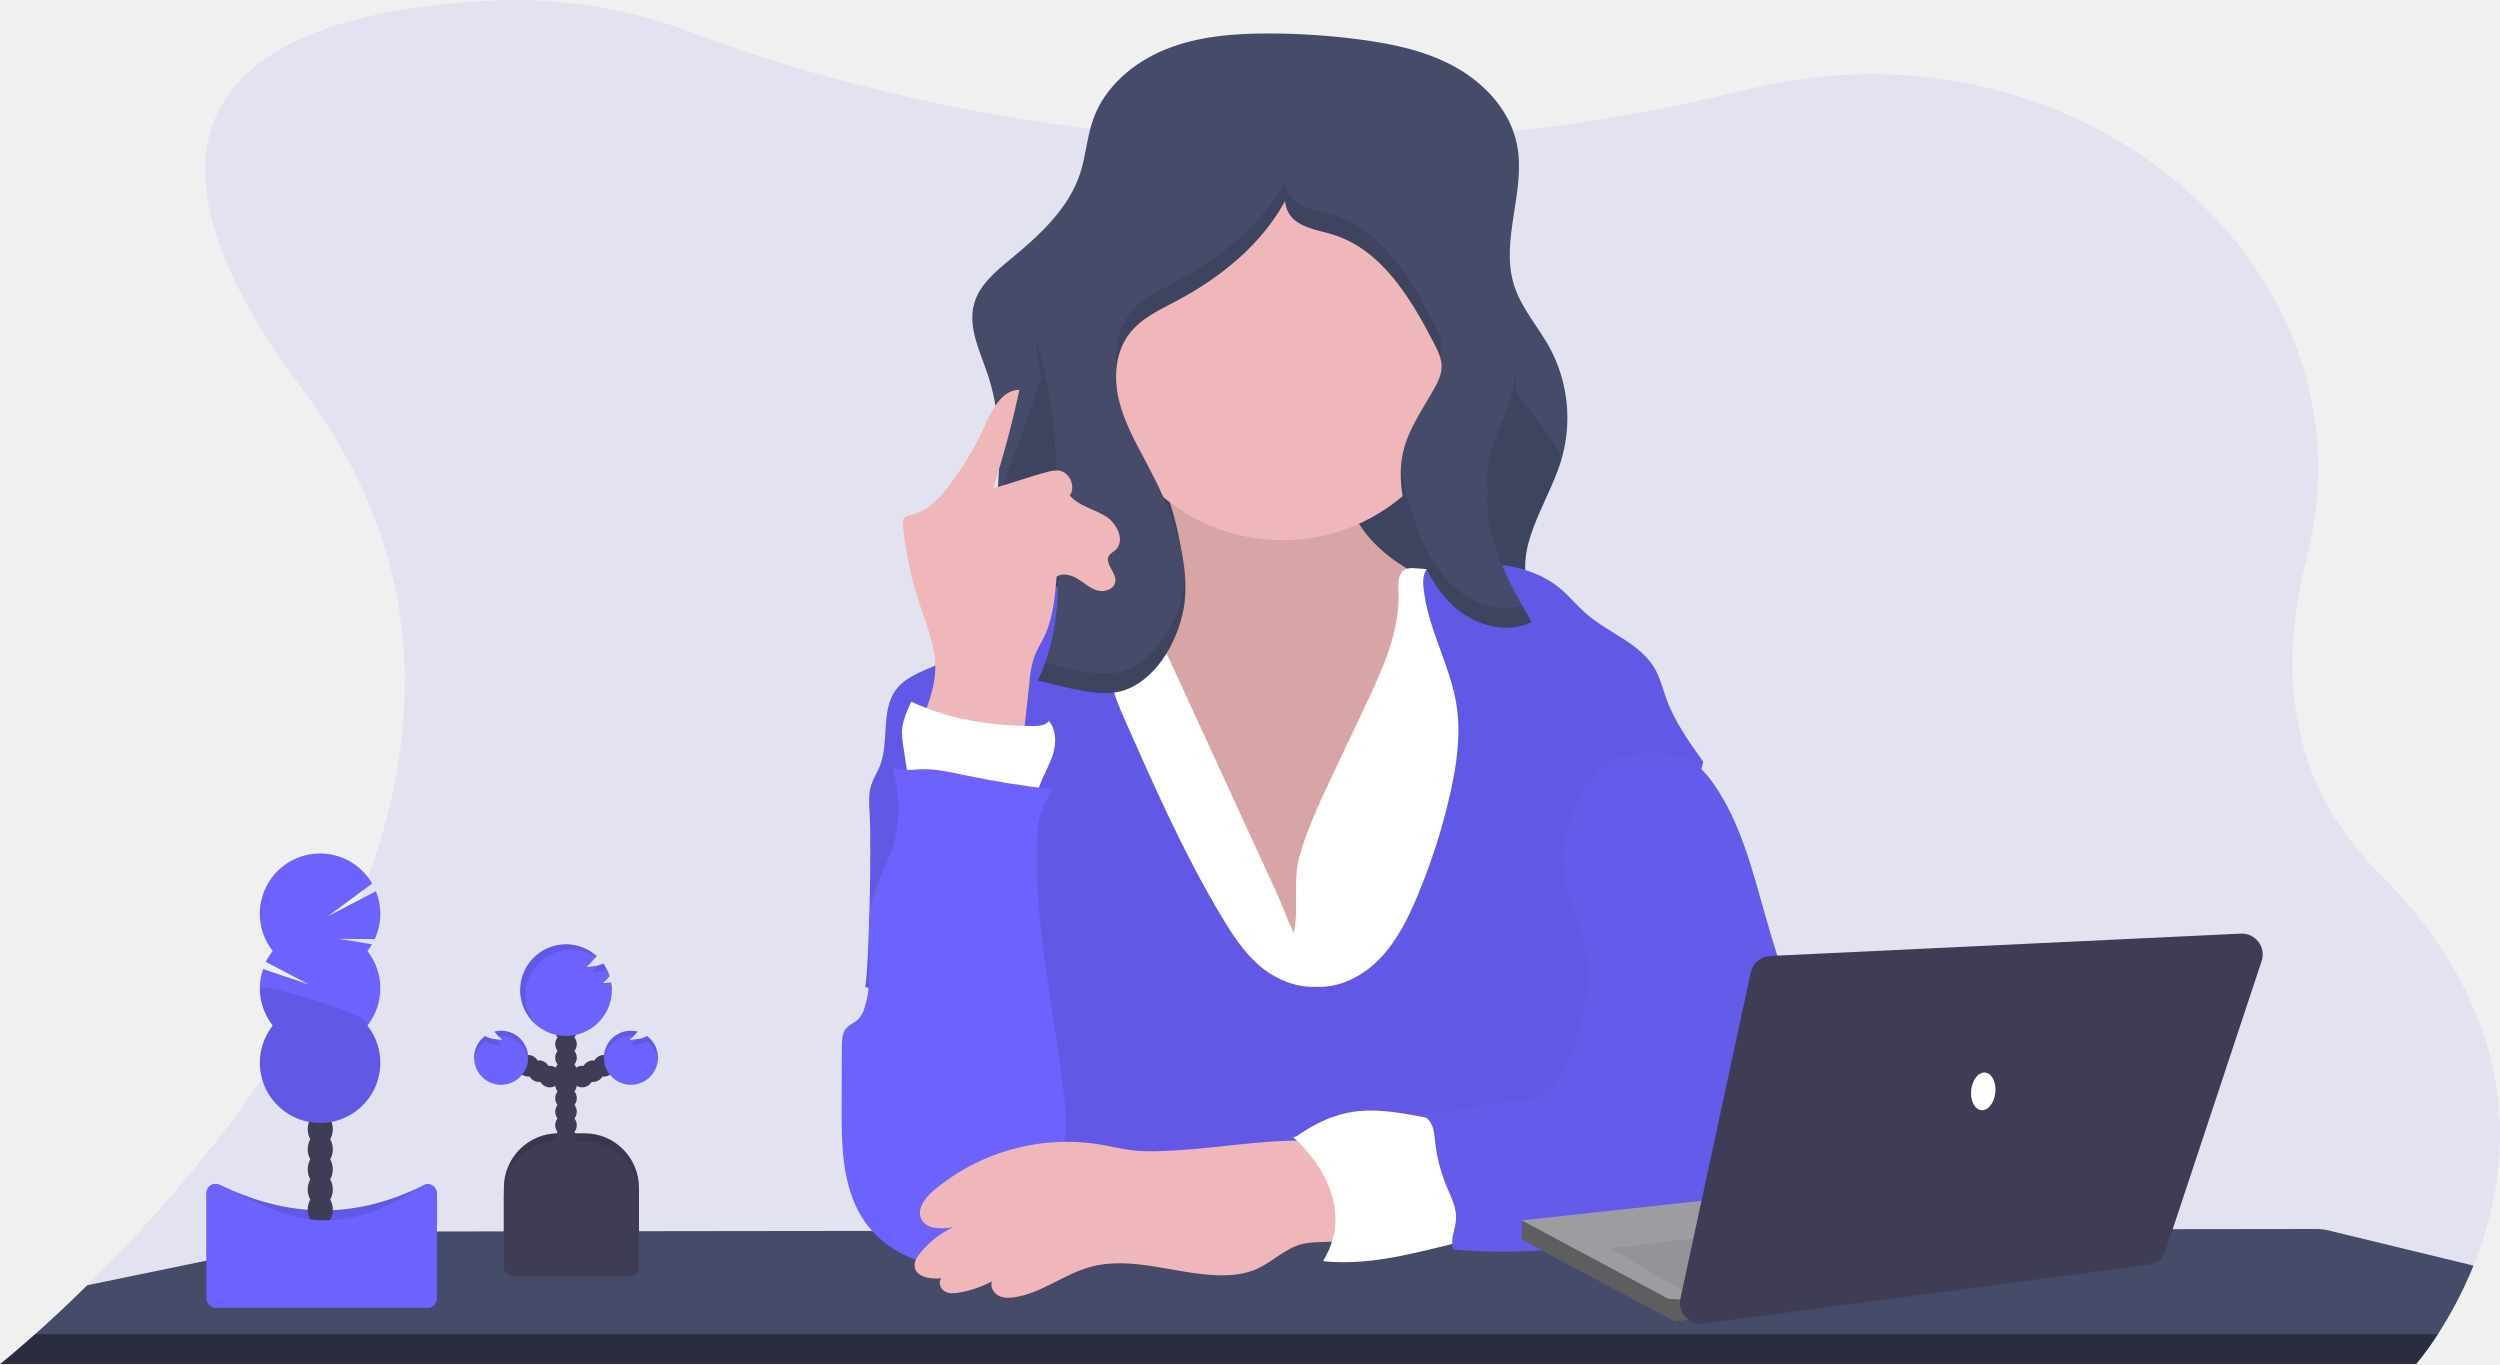
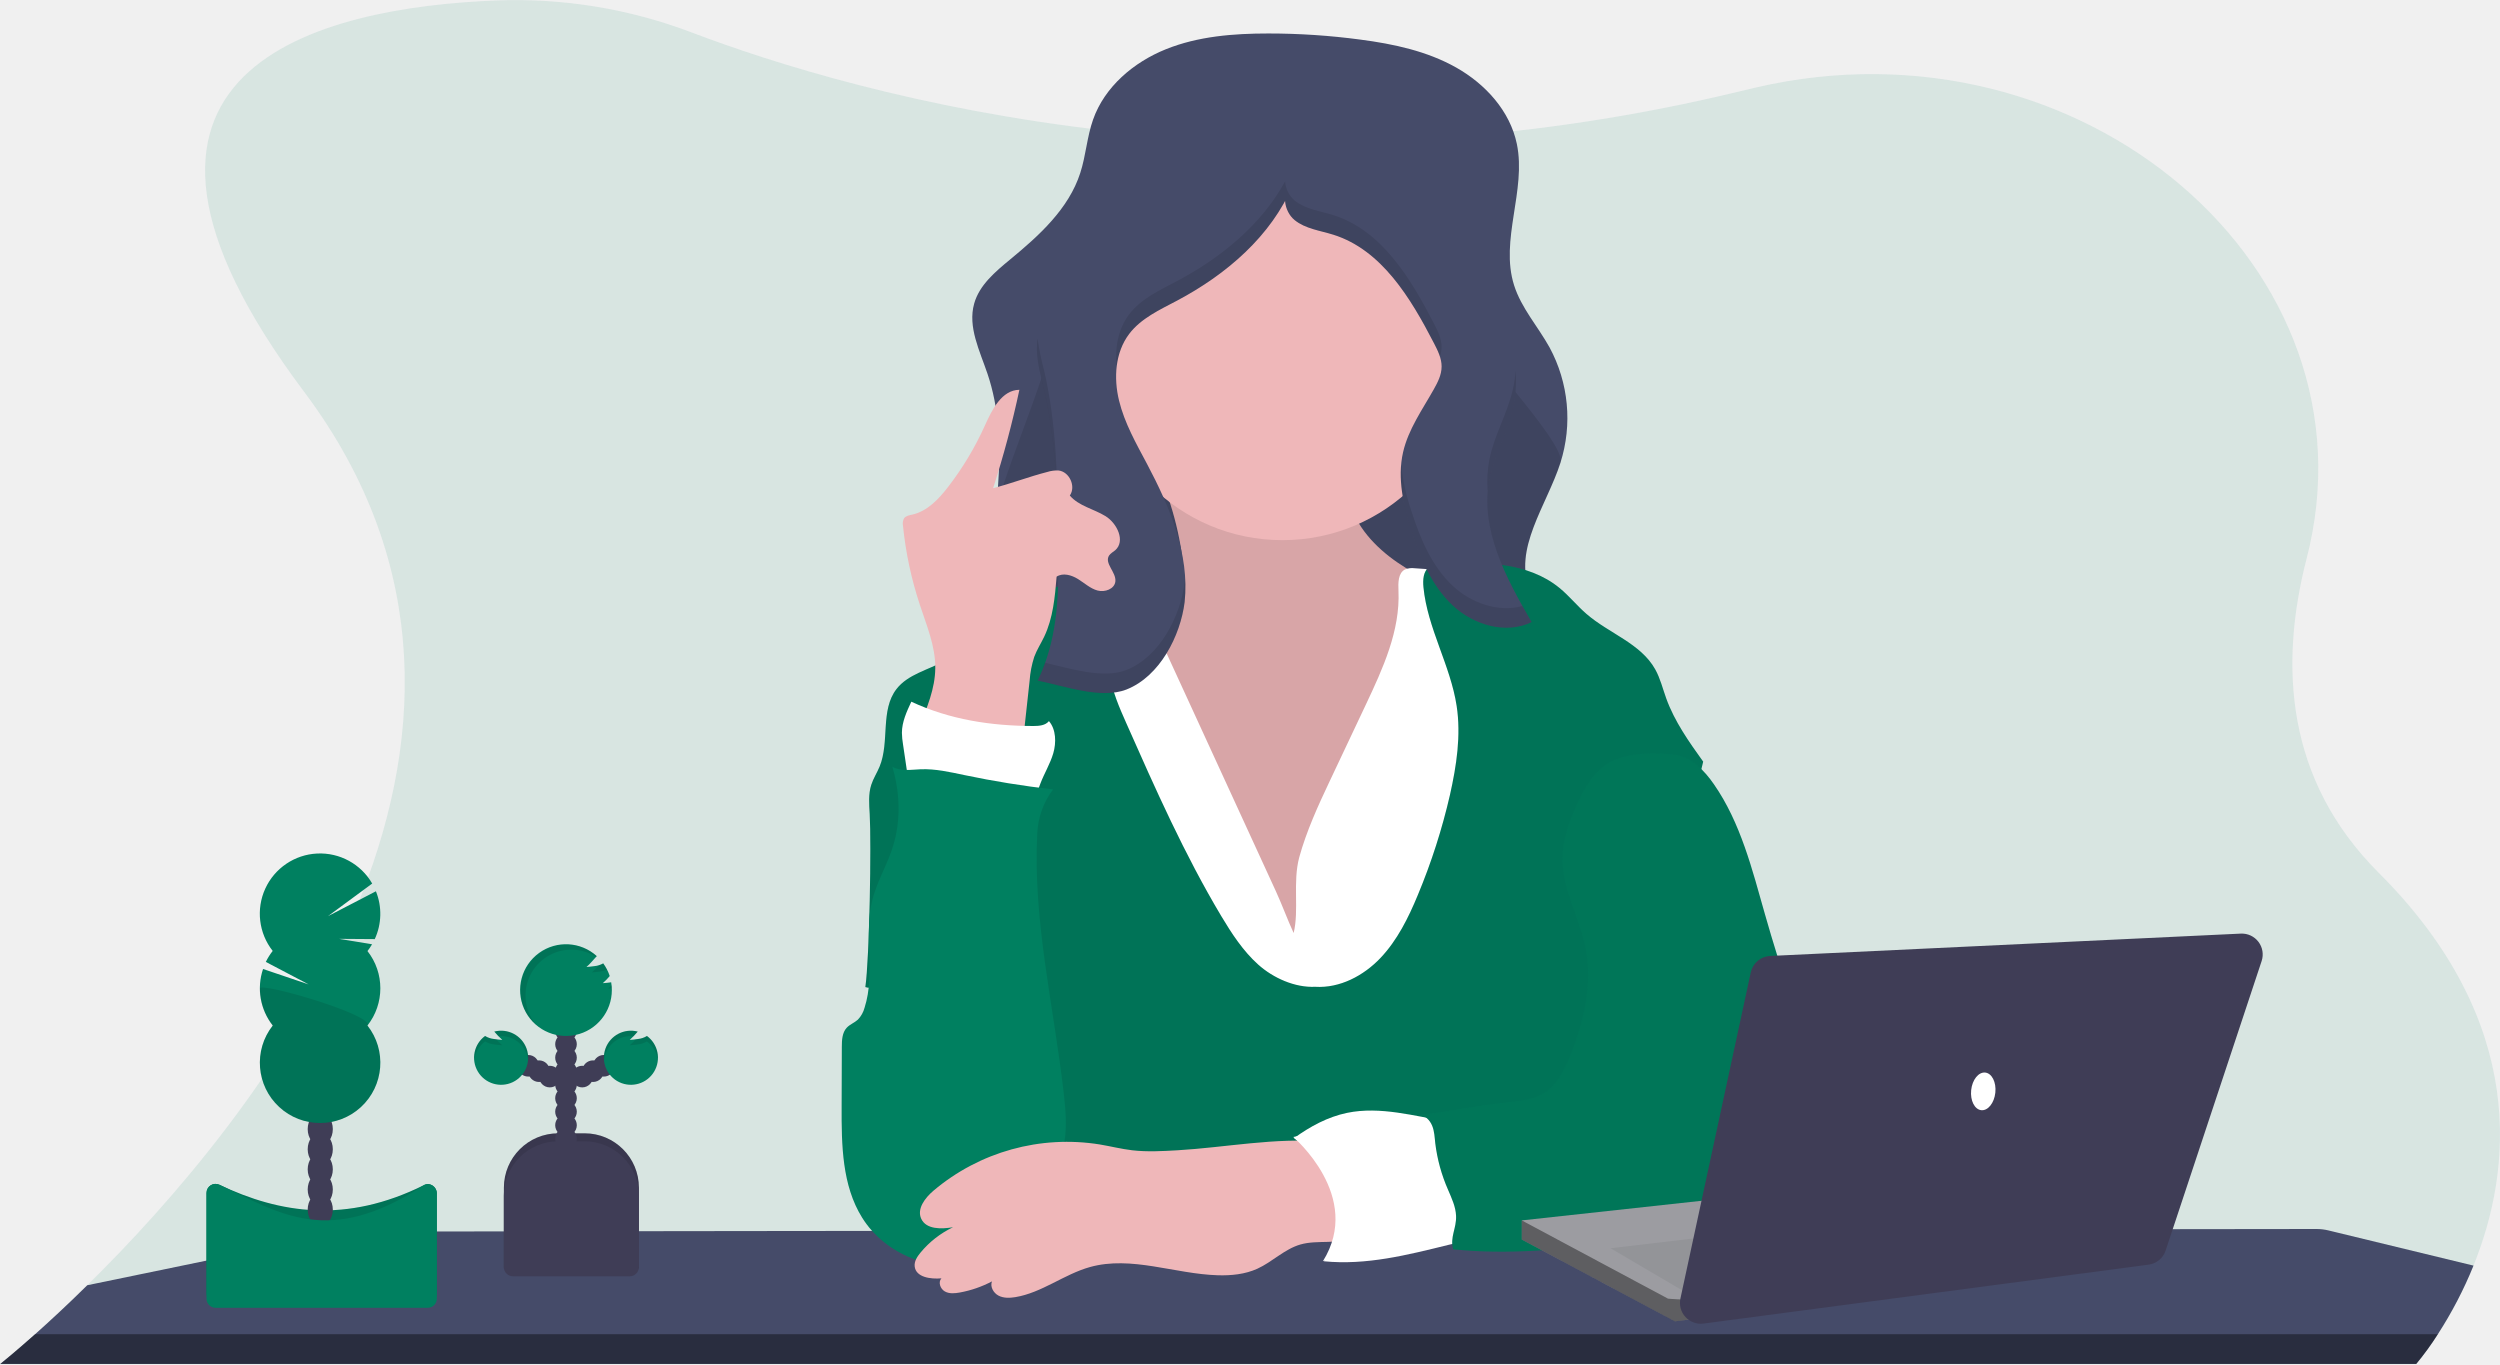
<svg xmlns="http://www.w3.org/2000/svg" id="a02f2390-8fa7-48a9-96f1-2ec5f63ecbc1" data-name="Layer 1" width="1150" height="627.49" viewBox="0 0 1150 627.49">
-   <path d="M1162.81,718.44A188.54,188.54,0,0,1,1146.4,750a135.82,135.82,0,0,1-9.94,13.67.7.7,0,0,1-.11.12H25l.15-.12c1-.78,6.87-5.53,16-13.67,6.55-5.83,14.77-13.41,24-22.53,75.49-74.25,220.5-250,99.73-411-112.27-149.67,8.61-176.83,88.35-180a227.81,227.81,0,0,1,89.86,14.69c36.84,14,104.17,35.46,191.89,45.3,2.88.32,5.78.64,8.72.93a840.12,840.12,0,0,0,139.78,2.54h0c1.37-.08,2.75-.18,4.14-.28a830.62,830.62,0,0,0,136.72-21.15c2.91-.71,5.78-1.38,8.64-2.05,149.63-34.62,287.57,83.37,253.08,216.71-12.75,49.32-9.51,101.89,33,144.42C1188.66,607,1180.23,675.37,1162.81,718.44Z" transform="translate(-25 -136.26)" fill="#6c63ff" opacity="0.1" />
+   <path d="M1162.81,718.44A188.54,188.54,0,0,1,1146.4,750a135.82,135.82,0,0,1-9.94,13.67.7.7,0,0,1-.11.12H25l.15-.12c1-.78,6.87-5.53,16-13.67,6.55-5.83,14.77-13.41,24-22.53,75.49-74.25,220.5-250,99.73-411-112.27-149.67,8.61-176.83,88.35-180a227.81,227.81,0,0,1,89.86,14.69c36.84,14,104.17,35.46,191.89,45.3,2.88.32,5.78.64,8.72.93a840.12,840.12,0,0,0,139.78,2.54h0c1.37-.08,2.75-.18,4.14-.28a830.62,830.62,0,0,0,136.72-21.15c2.91-.71,5.78-1.38,8.64-2.05,149.63-34.62,287.57,83.37,253.08,216.71-12.75,49.32-9.51,101.89,33,144.42C1188.66,607,1180.23,675.37,1162.81,718.44Z" transform="translate(-25 -136.26)" fill="#008060" opacity="0.1" />
  <path d="M1162.81,718.44A188.54,188.54,0,0,1,1146.4,750a135.82,135.82,0,0,1-9.94,13.67H25.15c1-.78,6.87-5.53,16-13.67,6.55-5.83,14.77-13.41,24-22.53l117.13-24.2a22.79,22.79,0,0,1,4.6-.47l124.87-.18h.13l61.85-.08h.14l52.2-.06,34.17,0h0l35,0,143.42-.2h.23l11.11,0,19.52,0,24.37,0h6.48L725,702h8.14l71.64-.1,22.88,0h0l11,0h0l82.75-.11,24.64,0,78.38-.11,66.16-.08a23.45,23.45,0,0,1,5.47.65Z" transform="translate(-25 -136.26)" fill="#454b69" />
  <path d="M41.15,750H1146.4a135.82,135.82,0,0,1-9.94,13.67H25.15C26.13,762.84,32,758.09,41.15,750Z" transform="translate(-25 -136.26)" fill="none" />
  <path d="M41.15,750H1146.4a135.82,135.82,0,0,1-9.94,13.67H25.15C26.13,762.84,32,758.09,41.15,750Z" transform="translate(-25 -136.26)" opacity="0.4" />
  <path d="M758.22,439l-2.22.43L655.64,458.71c-29.15,5.6-58.72,11.23-88.33,9.08-21.45-1.56-41.49-7.92-62.1-13.5-11.65-3.16-24-4.42-27.95-17.46-5.45-18,3.42-44.65,5.51-62.89,2-17.9,3.18-36.25-.38-53.94a95.9,95.9,0,0,0-3.12-11.74c-3.57-10.59-9.18-21.6-6.15-32.35,2.39-8.53,9.68-14.62,16.5-20.26,13.36-11,27-23.33,32.3-39.82,2.6-8,3.09-16.61,5.89-24.55,5.31-15.1,18.65-26.39,33.49-32.37s31.16-7.25,47.17-7.25a319.6,319.6,0,0,1,42.27,2.81c15.28,2,30.7,5.29,44.13,12.87s24.75,20,27.88,35.14c4.43,21.41-7.87,44.21-1.27,65,3.32,10.51,11,19,16.33,28.62a68.17,68.17,0,0,1,5,53c-6.38,19.77-22,39.77-14,58.94,5.09,12.19,18.09,18.7,27.15,28.36Q757.17,437.7,758.22,439Z" transform="translate(-25 -136.26)" fill="#454b69" />
  <path d="M756,436.48v2.95L655.64,458.71c-29.15,5.6-58.72,11.23-88.33,9.08-21.45-1.56-41.49-7.92-62.1-13.5-11.65-3.16-24-4.42-27.95-17.46-5.45-18,3.42-44.65,5.51-62.89,2-17.9,32.79-83.25,29.23-100.94l184,8c1.24,9.77,49.87,58.81,46.84,68.18-6.38,19.77-22,39.77-14,58.94C733.94,420.31,746.94,426.82,756,436.48Z" transform="translate(-25 -136.26)" opacity="0.1" />
  <path d="M568,387c1.09,6.19,1.67,13-1.49,18.4-4.21,7.24-13.39,9.55-21.6,11.19l-28.5,5.7c-1.94.39-4,.83-5.45,2.16-1.71,1.53-2.29,3.95-2.54,6.23-1.15,10.32,2.5,20.49,5.83,30.32,6.73,19.91,12.38,40.24,20.89,59.45S555.33,558,572,570.84s38.73,19.68,59.14,14.66c17.78-4.37,32.36-16.92,44.93-30.23,10.37-11,20.07-23,25.1-37.27,3.47-9.8,4.6-20.24,5.69-30.58q2.53-23.78,5.06-47.56c.79-7.44,1.31-15.81-3.52-21.52-2.12-2.51-5-4.18-7.94-5.73C689.52,406.8,678,402,667.82,395s-19.21-16.64-22.3-28.6c-1.85-7.18-1.52-15-4.67-21.69-3.52-7.5-11-12.58-19-14.81s-16.44-1.93-24.68-1-40,3.31-43.41,12.6c-1.83,5,5.76,15.73,7.56,20.65A144.17,144.17,0,0,1,568,387Z" transform="translate(-25 -136.26)" fill="#efb7b9" />
  <path d="M568,387c1.09,6.19,1.67,13-1.49,18.4-4.21,7.24-13.39,9.55-21.6,11.19l-28.5,5.7c-1.94.39-4,.83-5.45,2.16-1.71,1.53-2.29,3.95-2.54,6.23-1.15,10.32,2.5,20.49,5.83,30.32,6.73,19.91,12.38,40.24,20.89,59.45S555.33,558,572,570.84s38.73,19.68,59.14,14.66c17.78-4.37,32.36-16.92,44.93-30.23,10.37-11,20.07-23,25.1-37.27,3.47-9.8,4.6-20.24,5.69-30.58q2.53-23.78,5.06-47.56c.79-7.44,1.31-15.81-3.52-21.52-2.12-2.51-5-4.18-7.94-5.73C689.52,406.8,678,402,667.82,395s-19.21-16.64-22.3-28.6c-1.85-7.18-1.52-15-4.67-21.69-3.52-7.5-11-12.58-19-14.81s-16.44-1.93-24.68-1-40,3.31-43.41,12.6c-1.83,5,5.76,15.73,7.56,20.65A144.17,144.17,0,0,1,568,387Z" transform="translate(-25 -136.26)" opacity="0.1" />
  <path d="M636.59,495.74l16.71-35.38c7.83-16.58,15.83-34,15-52.31-.16-3.64-.2-8.19,3-9.84a8.58,8.58,0,0,1,4.39-.56,177.59,177.59,0,0,1,51.51,10.42c3.21,1.16,6.5,2.5,8.75,5.06s3.16,6,3.93,9.3a271.54,271.54,0,0,1,5.73,33.87c3,28.22,1.51,56.69,0,85l-4.44,86.43a8.26,8.26,0,0,1-.73,3.56c-1.1,2-3.58,2.67-5.81,3.05-8.59,1.47-17.37,1.17-26.07.84-61.2-2.32-122.72-5.88-183.52,1.54q.41-13.49-.43-27c-2.41-38.89-12.49-76.83-22.39-114.51-5.77-22-11.36-46-2.07-66.73a28.59,28.59,0,0,1,5.79-8.82c3.95-3.87,9.34-5.91,14.68-7.37a93.43,93.43,0,0,1,28.29-3.2l63.05,137.27c2.88,6.28,5.25,12.89,8.12,19.09,2.58-10.71-.52-23.26,2.58-34.87C626,518.53,631.26,507,636.59,495.74Z" transform="translate(-25 -136.26)" fill="#fff" />
-   <path d="M630,590.19c11.28.71,22.24-5.07,30-13.24s12.88-18.53,17.21-29A286,286,0,0,0,692,501.84c3-13.4,5.13-27.27,3.06-40.85-2.86-18.75-13.47-35.79-15.28-54.67-.31-3.3-.11-7.16,2.54-9.15,1.64-1.23,3.8-1.4,5.84-1.52,18.86-1.12,39.58-.91,54.19,11.06,4.45,3.64,8.06,8.19,12.41,11.94,10.36,9,25,13.58,31.65,25.53,2.32,4.16,3.43,8.87,5.05,13.35,3.82,10.6,10.43,19.92,17,29.09-6.37,26.88-13.69,53.78-20.06,80.66-3.73,15.77-7.49,31.6-13.35,46.7-3.84,9.9-8.67,20-7.49,30.6.47,4.17,1.86,8.16,3.07,12.18a140,140,0,0,1,5.89,43.53l-285.34.7c13.67-19.6,17.68-43.64,16.29-67.49-.67-11.43-3.25-22.93-9-32.82-9.06-15.5-25-25.6-40.71-34.25-11-6-22.81,27.76-34.7,23.89,1.92-13.58,2.8-66,2-79.67-.26-4.48-.66-9.08.72-13.36.94-2.93,2.67-5.55,3.84-8.4,4.69-11.41.22-26,7.8-35.71,5.24-6.75,14.43-8.67,21.9-12.83,7.67-4.28,13.6-11,20.28-16.74A90.19,90.19,0,0,1,525.76,403a58.14,58.14,0,0,1,8.81,26c.51,5.81.14,11.7.95,17.48,1.11,7.83,4.35,15.18,7.56,22.42,13.37,30.19,26.79,60.47,43.73,88.82,4.79,8,10,16,16.94,22.23S620.68,590.63,630,590.19Z" transform="translate(-25 -136.26)" fill="#6c63ff" />
+   <path d="M630,590.19c11.28.71,22.24-5.07,30-13.24s12.88-18.53,17.21-29A286,286,0,0,0,692,501.84c3-13.4,5.13-27.27,3.06-40.85-2.86-18.75-13.47-35.79-15.28-54.67-.31-3.3-.11-7.16,2.54-9.15,1.64-1.23,3.8-1.4,5.84-1.52,18.86-1.12,39.58-.91,54.19,11.06,4.45,3.64,8.06,8.19,12.41,11.94,10.36,9,25,13.58,31.65,25.53,2.32,4.16,3.43,8.87,5.05,13.35,3.82,10.6,10.43,19.92,17,29.09-6.37,26.88-13.69,53.78-20.06,80.66-3.73,15.77-7.49,31.6-13.35,46.7-3.84,9.9-8.67,20-7.49,30.6.47,4.17,1.86,8.16,3.07,12.18a140,140,0,0,1,5.89,43.53l-285.34.7c13.67-19.6,17.68-43.64,16.29-67.49-.67-11.43-3.25-22.93-9-32.82-9.06-15.5-25-25.6-40.71-34.25-11-6-22.81,27.76-34.7,23.89,1.92-13.58,2.8-66,2-79.67-.26-4.48-.66-9.08.72-13.36.94-2.93,2.67-5.55,3.84-8.4,4.69-11.41.22-26,7.8-35.71,5.24-6.75,14.43-8.67,21.9-12.83,7.67-4.28,13.6-11,20.28-16.74A90.19,90.19,0,0,1,525.76,403a58.14,58.14,0,0,1,8.81,26c.51,5.81.14,11.7.95,17.48,1.11,7.83,4.35,15.18,7.56,22.42,13.37,30.19,26.79,60.47,43.73,88.82,4.79,8,10,16,16.94,22.23S620.68,590.63,630,590.19Z" transform="translate(-25 -136.26)" fill="#008060" />
  <path d="M630,590.19c11.28.71,22.24-5.07,30-13.24s12.88-18.53,17.21-29A286,286,0,0,0,692,501.84c3-13.4,5.13-27.27,3.06-40.85-2.86-18.75-13.47-35.79-15.28-54.67-.31-3.3-.11-7.16,2.54-9.15,1.64-1.23,3.8-1.4,5.84-1.52,18.86-1.12,39.58-.91,54.19,11.06,4.45,3.64,8.06,8.19,12.41,11.94,10.36,9,25,13.58,31.65,25.53,2.32,4.16,3.43,8.87,5.05,13.35,3.82,10.6,10.43,19.92,17,29.09-6.37,26.88-13.69,53.78-20.06,80.66-3.73,15.77-7.49,31.6-13.35,46.7-3.84,9.9-8.67,20-7.49,30.6.47,4.17,1.86,8.16,3.07,12.18a140,140,0,0,1,5.89,43.53l-285.34.7c13.67-19.6,17.68-43.64,16.29-67.49-.67-11.43-3.25-22.93-9-32.82-9.06-15.5-25-25.6-40.71-34.25-11-6-22.81,27.76-34.7,23.89,1.92-13.58,2.8-66,2-79.67-.26-4.48-.66-9.08.72-13.36.94-2.93,2.67-5.55,3.84-8.4,4.69-11.41.22-26,7.8-35.71,5.24-6.75,14.43-8.67,21.9-12.83,7.67-4.28,13.6-11,20.28-16.74A90.19,90.19,0,0,1,525.76,403a58.14,58.14,0,0,1,8.81,26c.51,5.81.14,11.7.95,17.48,1.11,7.83,4.35,15.18,7.56,22.42,13.37,30.19,26.79,60.47,43.73,88.82,4.79,8,10,16,16.94,22.23S620.68,590.63,630,590.19Z" transform="translate(-25 -136.26)" opacity="0.1" />
  <circle cx="589.91" cy="162.75" r="85.72" fill="#efb7b9" />
  <path d="M569.93,413.24c2.35-22.18-6.87-43.88-17.31-63.59-5-9.42-10.36-18.81-12.87-29.16s-1.79-22.07,4.63-30.58c5.46-7.24,14.12-11.15,22.13-15.4,22.61-12,43.28-29.64,53.22-53.23-5.62,3.06-4.16,12.19.8,16.22s11.72,4.81,17.82,6.73c22.24,7,35.58,29.18,46.28,49.9,1.75,3.38,3.53,6.95,3.51,10.76s-1.76,7.19-3.58,10.43c-5.28,9.4-11.74,18.43-14.14,28.94-2.75,12,.15,24.62,3.92,36.39,4,12.52,9.31,25.14,18.91,34.12s24.49,13.44,36.3,7.64c-11.79-20.27-24-42.92-19.4-65.9,2.22-11,8.19-21,10.73-31.94,4.84-20.87-3.22-42.34-11.13-62.26l-23.64-59.45c-3.61-9.09-7.72-18.79-16-23.94-5.6-3.47-12.38-4.37-18.94-5-21.12-1.88-43-1.26-62.66,6.6-35.82,14.31-58.28,49.59-76.1,83.81-5.34,10.25-10.61,21.14-10.39,32.7.12,6.34,1.89,12.51,3.33,18.69,5.86,25.16,6.18,51.23,6.48,77.06.23,19.82-.8,38.5-9.47,56.55,11.88,2.36,29.11,8.73,40.87,4.07C558.56,447.34,568,428.67,569.93,413.24Z" transform="translate(-25 -136.26)" fill="#454b69" />
  <g opacity="0.1">
    <path d="M511.78,392.36q.06-4.23,0-8.54c-.3-25.83-.62-51.9-6.48-77.06a130.05,130.05,0,0,1-3.06-14.88,38.89,38.89,0,0,0-.27,5.19c.12,6.34,1.89,12.51,3.33,18.69C511.13,340.77,511.49,366.68,511.78,392.36Z" transform="translate(-25 -136.26)" />
    <path d="M720.88,324.57a60.51,60.51,0,0,0,1.3-17.82,55.54,55.54,0,0,1-1.3,8.82c-2.54,11-8.51,20.91-10.73,31.94a53,53,0,0,0-.8,14.78,52.45,52.45,0,0,1,.8-5.78C712.37,345.48,718.34,335.53,720.88,324.57Z" transform="translate(-25 -136.26)" />
    <path d="M687.36,300.3a14.41,14.41,0,0,0,.78-4.41c0-3.81-1.76-7.38-3.51-10.76-10.7-20.72-24-42.88-46.28-49.9-6.1-1.92-12.85-2.7-17.82-6.73a12.68,12.68,0,0,1-4.38-8.8c-10.84,19.9-29.46,35.12-49.64,45.81-8,4.25-16.67,8.16-22.13,15.4-5.13,6.8-6.62,15.65-5.73,24.21a30.61,30.61,0,0,1,5.73-15.21c5.46-7.24,14.12-11.15,22.13-15.4,20.18-10.69,38.8-25.91,49.64-45.81a12.68,12.68,0,0,0,4.38,8.8c5,4,11.72,4.81,17.82,6.73,22.24,7,35.58,29.18,46.28,49.9A39.4,39.4,0,0,1,687.36,300.3Z" transform="translate(-25 -136.26)" />
    <path d="M693.25,405.77c-9.6-9-14.89-21.6-18.91-34.12a98.77,98.77,0,0,1-4.8-21.71c-.93,10.27,1.62,20.78,4.8,30.71,4,12.52,9.31,25.14,18.91,34.12s24.49,13.44,36.3,7.64c-1.42-2.43-2.83-4.9-4.23-7.39C714.35,418.11,701.75,413.71,693.25,405.77Z" transform="translate(-25 -136.26)" />
    <path d="M569.93,404.24c-1.93,15.43-11.37,34.1-26.74,40.2-10.67,4.23-25.86-.63-37.45-3.32a86.63,86.63,0,0,1-3.42,8.25c11.88,2.36,29.11,8.73,40.87,4.07,15.37-6.1,24.81-24.77,26.74-40.2a69.48,69.48,0,0,0,.22-11.62C570.09,402.49,570,403.37,569.93,404.24Z" transform="translate(-25 -136.26)" />
  </g>
  <path d="M691.1,652.18c-15.45-2.45-31.13-7.18-46.45-4-8.88,1.84-17,6.26-24.38,11.6,4.06,3.25,8.8,6.15,11.38,10.67a42,42,0,0,1,3.58,9.87c1.62,6,3.25,12.12,3.5,18.36s-1,12.74-4.72,17.77c19.48,1.92,38.36-2.88,57.36-7.57a15.71,15.71,0,0,0,6.07-2.45c3-2.36,3.88-6.56,3.9-10.39,0-6.84-1.92-13.51-3.87-20.07C695.15,668.1,693.43,660,691.1,652.18Z" transform="translate(-25 -136.26)" fill="#fff" />
-   <path d="M795.42,483.51c7.67,1,13.62,7.19,18,13.55,12.29,17.7,17.59,39.16,23.49,59.89q11,38.67,25.87,76.12a114.56,114.56,0,0,0,7.76,16.7c2.47,4.13,5.47,8.1,6.56,12.79,2.64,11.34-6.71,22-16.46,28.32A65.14,65.14,0,0,1,843.79,699c-5.82,1.74-11.89,2.4-17.92,3.06l-55.51,6c-25.55,2.78-51.33,5.56-76.89,2.88-1.61-5.6,1.55-9.56,1.32-15.39-.16-4.17-2-8.05-3.64-11.89a76,76,0,0,1-5.93-21.51c-.29-2.73-.39-5.53-1.43-8.07s-3.27-4.82-6-5c15-1.49,26.39-4.32,41.39-5.82,5.57-.56,11.36-1.19,16.11-4.15,5.89-3.67,9.19-10.29,11.81-16.71,6.49-15.9,10.67-33.42,7.26-50.26-2.8-13.81-10.61-26.67-10.57-40.76,0-8.39,2.86-16.52,6.24-24.2,3.58-8.12,8.25-16.42,16.11-20.54S786.55,482.31,795.42,483.51Z" transform="translate(-25 -136.26)" fill="#6c63ff" />
+   <path d="M795.42,483.51c7.67,1,13.62,7.19,18,13.55,12.29,17.7,17.59,39.16,23.49,59.89q11,38.67,25.87,76.12a114.56,114.56,0,0,0,7.76,16.7c2.47,4.13,5.47,8.1,6.56,12.79,2.64,11.34-6.71,22-16.46,28.32A65.14,65.14,0,0,1,843.79,699c-5.82,1.74-11.89,2.4-17.92,3.06l-55.51,6c-25.55,2.78-51.33,5.56-76.89,2.88-1.61-5.6,1.55-9.56,1.32-15.39-.16-4.17-2-8.05-3.64-11.89a76,76,0,0,1-5.93-21.51c-.29-2.73-.39-5.53-1.43-8.07s-3.27-4.82-6-5c15-1.49,26.39-4.32,41.39-5.82,5.57-.56,11.36-1.19,16.11-4.15,5.89-3.67,9.19-10.29,11.81-16.71,6.49-15.9,10.67-33.42,7.26-50.26-2.8-13.81-10.61-26.67-10.57-40.76,0-8.39,2.86-16.52,6.24-24.2,3.58-8.12,8.25-16.42,16.11-20.54S786.55,482.31,795.42,483.51Z" transform="translate(-25 -136.26)" fill="#008060" />
  <path d="M795.42,483.51c7.67,1,13.62,7.19,18,13.55,12.29,17.7,17.59,39.16,23.49,59.89q11,38.67,25.87,76.12a114.56,114.56,0,0,0,7.76,16.7c2.47,4.13,5.47,8.1,6.56,12.79,2.64,11.34-6.71,22-16.46,28.32A65.14,65.14,0,0,1,843.79,699c-5.82,1.74-11.89,2.4-17.92,3.06l-55.51,6c-25.55,2.78-51.33,5.56-76.89,2.88-1.61-5.6,1.55-9.56,1.32-15.39-.16-4.17-2-8.05-3.64-11.89a76,76,0,0,1-5.93-21.51c-.29-2.73-.39-5.53-1.43-8.07s-3.27-4.82-6-5c15-1.49,26.39-4.32,41.39-5.82,5.57-.56,11.36-1.19,16.11-4.15,5.89-3.67,9.19-10.29,11.81-16.71,6.49-15.9,10.67-33.42,7.26-50.26-2.8-13.81-10.61-26.67-10.57-40.76,0-8.39,2.86-16.52,6.24-24.2,3.58-8.12,8.25-16.42,16.11-20.54S786.55,482.31,795.42,483.51Z" transform="translate(-25 -136.26)" opacity="0.08" />
  <path d="M447.81,470.52c3.63-8.62,7.32-17.52,7.42-26.87.11-10.11-4-19.71-7.14-29.31a169.49,169.49,0,0,1-7.71-36.19,5,5,0,0,1,.5-3.47c.83-1.17,2.43-1.41,3.84-1.72,6.92-1.58,12.15-7.17,16.47-12.8A140.34,140.34,0,0,0,478.05,332c3.31-7.37,7.79-16.36,15.87-16.43a458.36,458.36,0,0,1-12.08,45.25c8.45-2.16,16.48-5.3,24.93-7.46a14.93,14.93,0,0,1,5.12-.68c5.06.53,8.16,7.38,5.22,11.53,4.13,4.84,11,6.14,16.4,9.46s9.28,11.54,4.48,15.71c-.94.81-2.13,1.38-2.81,2.42-2.32,3.58,3.36,7.69,2.89,11.93-.38,3.47-4.83,5.09-8.2,4.17s-6-3.44-9-5.29-6.92-3-9.83-1.08c-.78,9.41-1.62,19-5.69,27.57-1.49,3.13-3.4,6.06-4.6,9.31a45.88,45.88,0,0,0-2.12,10.93L495,482.53C477.68,486,462.15,480.81,447.81,470.52Z" transform="translate(-25 -136.26)" fill="#efb7b9" />
  <path d="M443.58,500.27l-3.19-21.59a35.1,35.1,0,0,1-.51-5.32c0-5,2.2-9.77,4.33-14.32,17.65,8.24,36.73,11.17,56.2,11.18,2.57,0,5.5-.24,7.1-2.25,3.31,3.81,3.41,9.94,2,14.78s-4.12,9.2-5.92,13.92c-.91,2.39-1.65,5-3.39,6.84-2.7,2.91-7.08,3.41-11.06,3.39a70.71,70.71,0,0,1-12.48-1.19C466,503.73,454.24,498.36,443.58,500.27Z" transform="translate(-25 -136.26)" fill="#fff" />
-   <path d="M509.41,499.39q-20.55-2.34-40.83-6.6c-6.63-1.39-13.32-2.94-20.08-2.67-4.4.18-9.13,1.06-13-1.12,3.77,12.83,4,26.35-.51,38.94-2.67,7.5-6.74,14.49-8.7,22.21-4.08,16.15,1.52,33.76-3.58,49.62a12.56,12.56,0,0,1-3.08,5.52c-1.56,1.43-3.69,2.17-5.13,3.72-2.12,2.28-2.25,5.71-2.26,8.82l-.09,27.55c-.06,17.54.17,36.14,9.43,51,10.56,17,32.79,25.81,52.14,20.64a38.76,38.76,0,0,0,14.16-6.93c6.72-5.34,11-13.06,15.19-20.58,5-9,10-18.2,11.61-28.33,1.14-7.17.5-14.49-.32-21.7-4.52-40-14.33-79.66-12.22-119.81A36.31,36.31,0,0,1,509.41,499.39Z" transform="translate(-25 -136.26)" fill="#6c63ff" />
+   <path d="M509.41,499.39q-20.55-2.34-40.83-6.6c-6.63-1.39-13.32-2.94-20.08-2.67-4.4.18-9.13,1.06-13-1.12,3.77,12.83,4,26.35-.51,38.94-2.67,7.5-6.74,14.49-8.7,22.21-4.08,16.15,1.52,33.76-3.58,49.62a12.56,12.56,0,0,1-3.08,5.52c-1.56,1.43-3.69,2.17-5.13,3.72-2.12,2.28-2.25,5.71-2.26,8.82l-.09,27.55c-.06,17.54.17,36.14,9.43,51,10.56,17,32.79,25.81,52.14,20.64a38.76,38.76,0,0,0,14.16-6.93c6.72-5.34,11-13.06,15.19-20.58,5-9,10-18.2,11.61-28.33,1.14-7.17.5-14.49-.32-21.7-4.52-40-14.33-79.66-12.22-119.81A36.31,36.31,0,0,1,509.41,499.39Z" transform="translate(-25 -136.26)" fill="#008060" />
  <path d="M566.67,665.39c-6.95.4-13.95.8-20.87,0-5-.6-9.88-1.83-14.84-2.67A95.11,95.11,0,0,0,454.37,684c-3.84,3.28-7.72,8.31-5.6,12.9,2.28,4.94,9.25,4.8,14.62,3.88a44,44,0,0,0-15,11.73c-1.5,1.83-2.92,4-2.63,6.37.61,4.95,7.33,5.85,12.3,5.42-1.62,1.74-.53,4.82,1.53,6s4.62.94,6.95.51a51.52,51.52,0,0,0,14.76-5.11c-.94,2.45.69,5.32,3,6.54s5.12,1.13,7.71.71c12.22-2,22.42-10.5,34.34-13.84,19.06-5.33,39,3.17,58.81,3.77,6.2.19,12.56-.44,18.21-3,6.93-3.15,12.52-9.06,19.84-11.16,8.13-2.32,17.46.35,24.9-3.66,5.41-2.91.53-25.34-.85-29.66-2.53-7.9-5.07-13.14-13.5-13.94C612.43,659.37,588.16,664.15,566.67,665.39Z" transform="translate(-25 -136.26)" fill="#efb7b9" />
  <path d="M619.88,659.27s32.29,27.33,13.66,57.15l36-12.43V677.9c0-1.24-13.67-19.87-13.67-19.87l-16.15-2.49Z" transform="translate(-25 -136.26)" fill="#fff" />
  <path d="M256.79,521.32h12.11a25,25,0,0,1,25,25v37.11a0,0,0,0,1,0,0H231.79a0,0,0,0,1,0,0V546.32A25,25,0,0,1,256.79,521.32Z" fill="#3f3d56" />
  <path d="M256.79,521.32h12.11a25,25,0,0,1,25,25v37.11a0,0,0,0,1,0,0H231.79a0,0,0,0,1,0,0V546.32A25,25,0,0,1,256.79,521.32Z" opacity="0.1" />
  <circle cx="260.36" cy="530.01" r="4.97" fill="#3f3d56" />
  <circle cx="260.36" cy="523.8" r="4.97" fill="#3f3d56" />
  <circle cx="260.36" cy="517.59" r="4.97" fill="#3f3d56" />
  <circle cx="260.36" cy="511.38" r="4.97" fill="#3f3d56" />
  <circle cx="260.36" cy="505.17" r="4.97" fill="#3f3d56" />
  <circle cx="260.36" cy="498.96" r="4.97" fill="#3f3d56" />
  <circle cx="260.36" cy="492.74" r="4.97" fill="#3f3d56" />
  <circle cx="267.82" cy="495.23" r="4.97" fill="#3f3d56" />
  <circle cx="272.79" cy="492.74" r="4.97" fill="#3f3d56" />
  <circle cx="277.76" cy="490.26" r="4.97" fill="#3f3d56" />
  <circle cx="260.36" cy="486.53" r="4.97" fill="#3f3d56" />
  <circle cx="260.36" cy="480.32" r="4.97" fill="#3f3d56" />
  <circle cx="260.36" cy="474.11" r="4.97" fill="#3f3d56" />
  <circle cx="260.36" cy="467.9" r="4.97" fill="#3f3d56" />
-   <path d="M306,588.13q-1.86.27-3.72.39a28.56,28.56,0,0,0,3.2-3.28,21,21,0,0,0-3-5.83,10.22,10.22,0,0,1-4,1.26c-1.23.18-2.47.31-3.71.4,1.63-1.33,3.15-3.33,4.75-5a21.1,21.1,0,1,0,6.93,15.61,20.68,20.68,0,0,0-.32-3.63Z" transform="translate(-25 -136.26)" fill="#6c63ff" />
-   <path d="M322.57,612.82a9.64,9.64,0,0,1-4.18,1.39c-1.23.18-2.47.32-3.71.4a36.4,36.4,0,0,0,3.68-3.82,12.44,12.44,0,1,0,4.21,2Z" transform="translate(-25 -136.26)" fill="#6c63ff" />
+   <path d="M306,588.13q-1.86.27-3.72.39a28.56,28.56,0,0,0,3.2-3.28,21,21,0,0,0-3-5.83,10.22,10.22,0,0,1-4,1.26c-1.23.18-2.47.31-3.71.4,1.63-1.33,3.15-3.33,4.75-5a21.1,21.1,0,1,0,6.93,15.61,20.68,20.68,0,0,0-.32-3.63Z" transform="translate(-25 -136.26)" fill="#008060" />
+   <path d="M322.57,612.82a9.64,9.64,0,0,1-4.18,1.39c-1.23.18-2.47.32-3.71.4a36.4,36.4,0,0,0,3.68-3.82,12.44,12.44,0,1,0,4.21,2Z" transform="translate(-25 -136.26)" fill="#008060" />
  <circle cx="252.91" cy="495.23" r="4.97" fill="#3f3d56" />
  <circle cx="247.94" cy="492.74" r="4.97" fill="#3f3d56" />
  <circle cx="242.97" cy="490.26" r="4.97" fill="#3f3d56" />
-   <path d="M248.16,612.82a9.64,9.64,0,0,0,4.18,1.39c1.23.18,2.47.32,3.71.4a35.42,35.42,0,0,1-3.68-3.82,12.44,12.44,0,1,1-4.21,2Z" transform="translate(-25 -136.26)" fill="#6c63ff" />
+   <path d="M248.16,612.82a9.64,9.64,0,0,0,4.18,1.39c1.23.18,2.47.32,3.71.4a35.42,35.42,0,0,1-3.68-3.82,12.44,12.44,0,1,1-4.21,2Z" transform="translate(-25 -136.26)" fill="#008060" />
  <path d="M256.79,525h12.11a25,25,0,0,1,25,25v32.87a4.24,4.24,0,0,1-4.24,4.24H236a4.24,4.24,0,0,1-4.24-4.24V550A25,25,0,0,1,256.79,525Z" fill="#3f3d56" />
  <g opacity="0.1">
    <path d="M306.34,589.49a18.83,18.83,0,0,1-1.6,1.52c.57,0,1.13-.09,1.7-.15C306.42,590.4,306.39,589.94,306.34,589.49Z" transform="translate(-25 -136.26)" />
    <path d="M297.28,583.55c1.25-.08,2.48-.21,3.72-.39a12,12,0,0,0,3.23-.88,21.92,21.92,0,0,0-1.74-2.87,7.52,7.52,0,0,1-2,.85A28.79,28.79,0,0,1,297.28,583.55Z" transform="translate(-25 -136.26)" />
    <path d="M266.73,594.22a21.08,21.08,0,0,1,32.5-17.76l.32-.34a21.1,21.1,0,1,0-27.82,31.73A21,21,0,0,1,266.73,594.22Z" transform="translate(-25 -136.26)" />
  </g>
  <g opacity="0.1">
    <path d="M314.68,617.09c1.24-.08,2.48-.21,3.71-.39a9.65,9.65,0,0,0,4.18-1.4,12.43,12.43,0,0,1,5,8.8,11.38,11.38,0,0,0,.07-1.31,12.38,12.38,0,0,0-5-10,9.64,9.64,0,0,1-4.18,1.39l-1,.13A25.37,25.37,0,0,1,314.68,617.09Z" transform="translate(-25 -136.26)" />
    <path d="M315.18,612.85a10.19,10.19,0,0,1,1.24.09c.65-.69,1.29-1.43,1.94-2.15a12.4,12.4,0,0,0-15.6,12c0,.42,0,.83.06,1.24A12.42,12.42,0,0,1,315.18,612.85Z" transform="translate(-25 -136.26)" />
  </g>
  <g opacity="0.1">
    <path d="M256.05,617.09c-1.24-.08-2.48-.21-3.71-.39a9.65,9.65,0,0,1-4.18-1.4,12.43,12.43,0,0,0-5,8.8,11.38,11.38,0,0,1-.07-1.31,12.38,12.38,0,0,1,5-10,9.64,9.64,0,0,0,4.18,1.39l1,.13A23.67,23.67,0,0,0,256.05,617.09Z" transform="translate(-25 -136.26)" />
    <path d="M255.55,612.85a10.51,10.51,0,0,0-1.25.09c-.64-.69-1.28-1.43-1.93-2.15a12.4,12.4,0,0,1,15.6,12c0,.42,0,.83-.06,1.24A12.42,12.42,0,0,0,255.55,612.85Z" transform="translate(-25 -136.26)" />
  </g>
-   <path d="M221.85,735.39h-97.7a4.15,4.15,0,0,1-4.15-4.15V685a4.15,4.15,0,0,1,5.93-3.75c28.07,13.32,58.31,17.89,94,.21a4.16,4.16,0,0,1,6,3.71v46A4.15,4.15,0,0,1,221.85,735.39Z" transform="translate(-25 -136.26)" fill="#6c63ff" />
+   <path d="M221.85,735.39h-97.7a4.15,4.15,0,0,1-4.15-4.15V685a4.15,4.15,0,0,1,5.93-3.75c28.07,13.32,58.31,17.89,94,.21a4.16,4.16,0,0,1,6,3.71v46A4.15,4.15,0,0,1,221.85,735.39Z" transform="translate(-25 -136.26)" fill="#008060" />
  <path d="M221.85,735.39h-97.7a4.15,4.15,0,0,1-4.15-4.15V685a4.15,4.15,0,0,1,5.93-3.75c28.07,13.32,58.31,17.89,94,.21a4.16,4.16,0,0,1,6,3.71v46A4.15,4.15,0,0,1,221.85,735.39Z" transform="translate(-25 -136.26)" opacity="0.1" />
  <ellipse cx="147.32" cy="556.41" rx="5.78" ry="7.57" fill="#3f3d56" />
  <ellipse cx="147.32" cy="547.16" rx="5.78" ry="7.57" fill="#3f3d56" />
  <ellipse cx="147.32" cy="537.9" rx="5.78" ry="7.57" fill="#3f3d56" />
  <ellipse cx="147.32" cy="528.65" rx="5.78" ry="7.57" fill="#3f3d56" />
  <ellipse cx="147.32" cy="519.39" rx="5.78" ry="7.57" fill="#3f3d56" />
  <ellipse cx="147.32" cy="510.13" rx="5.78" ry="7.57" fill="#3f3d56" />
  <ellipse cx="147.32" cy="500.88" rx="5.78" ry="7.57" fill="#3f3d56" />
-   <path d="M194,573.8a29.42,29.42,0,0,0,2.15-3.17l-15.2-2.5,16.44.12a27.71,27.71,0,0,0,.53-22l-22.05,11.44,20.34-15a27.71,27.71,0,1,0-45.77,31,27.1,27.1,0,0,0-3.16,5.05L167,589.1,146,582a27.74,27.74,0,0,0,4.47,26,27.71,27.71,0,1,0,43.56,0,27.71,27.71,0,0,0,0-34.26Z" transform="translate(-25 -136.26)" fill="#6c63ff" />
+   <path d="M194,573.8a29.42,29.42,0,0,0,2.15-3.17l-15.2-2.5,16.44.12a27.71,27.71,0,0,0,.53-22l-22.05,11.44,20.34-15a27.71,27.71,0,1,0-45.77,31,27.1,27.1,0,0,0-3.16,5.05L167,589.1,146,582a27.74,27.74,0,0,0,4.47,26,27.71,27.71,0,1,0,43.56,0,27.71,27.71,0,0,0,0-34.26Z" transform="translate(-25 -136.26)" fill="#008060" />
  <path d="M144.49,590.93a27.59,27.59,0,0,0,5.93,17.13,27.71,27.71,0,1,0,43.56,0C197.69,603.35,144.49,587.82,144.49,590.93Z" transform="translate(-25 -136.26)" opacity="0.1" />
-   <path d="M221.85,737.84h-97.7a4.15,4.15,0,0,1-4.15-4.15V685a4.15,4.15,0,0,1,5.93-3.75c28.07,13.32,50.33,28.85,94,.21,2.59-1.7,6,.62,6,3.71v48.5A4.15,4.15,0,0,1,221.85,737.84Z" transform="translate(-25 -136.26)" fill="#6c63ff" />
+   <path d="M221.85,737.84h-97.7a4.15,4.15,0,0,1-4.15-4.15V685a4.15,4.15,0,0,1,5.93-3.75c28.07,13.32,50.33,28.85,94,.21,2.59-1.7,6,.62,6,3.71v48.5A4.15,4.15,0,0,1,221.85,737.84Z" transform="translate(-25 -136.26)" fill="#008060" />
  <polygon points="921.83 587.81 777.69 606.88 770.48 607.83 700.01 570.19 700.01 561.38 920.23 537.36 921.83 587.81" fill="#9c9ca1" />
  <polygon points="740.85 574.19 897 555.78 895.4 584.61 773.77 593.53 740.85 574.19" fill="#939498" />
  <path d="M802.69,733.67v9.46l-7.21,1L725,706.45v-8.81l67.27,36S801.09,734.47,802.69,733.67Z" transform="translate(-25 -136.26)" opacity="0.4" />
  <path d="M830.36,583.52,798,733.57a9.58,9.58,0,0,0,10.62,11.53L1013.35,718a9.58,9.58,0,0,0,7.84-6.48l44.17-133.2a9.6,9.6,0,0,0-9.56-12.6L839.28,576A9.6,9.6,0,0,0,830.36,583.52Z" transform="translate(-25 -136.26)" fill="#3f3d56" />
  <ellipse cx="937.28" cy="638.27" rx="8.7" ry="5.59" transform="translate(179.55 1367.46) rotate(-84)" fill="#fff" />
</svg>
